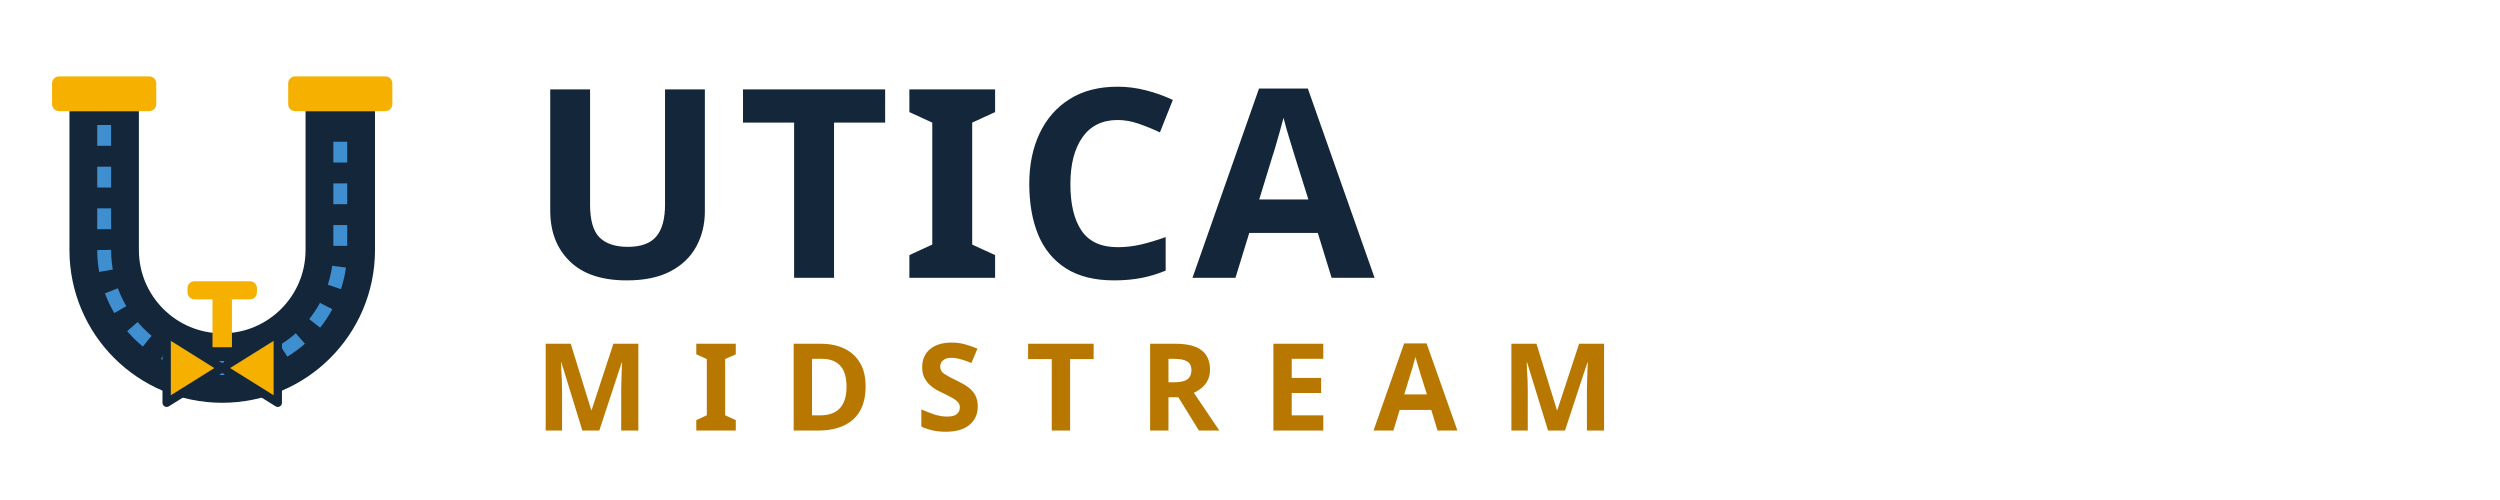
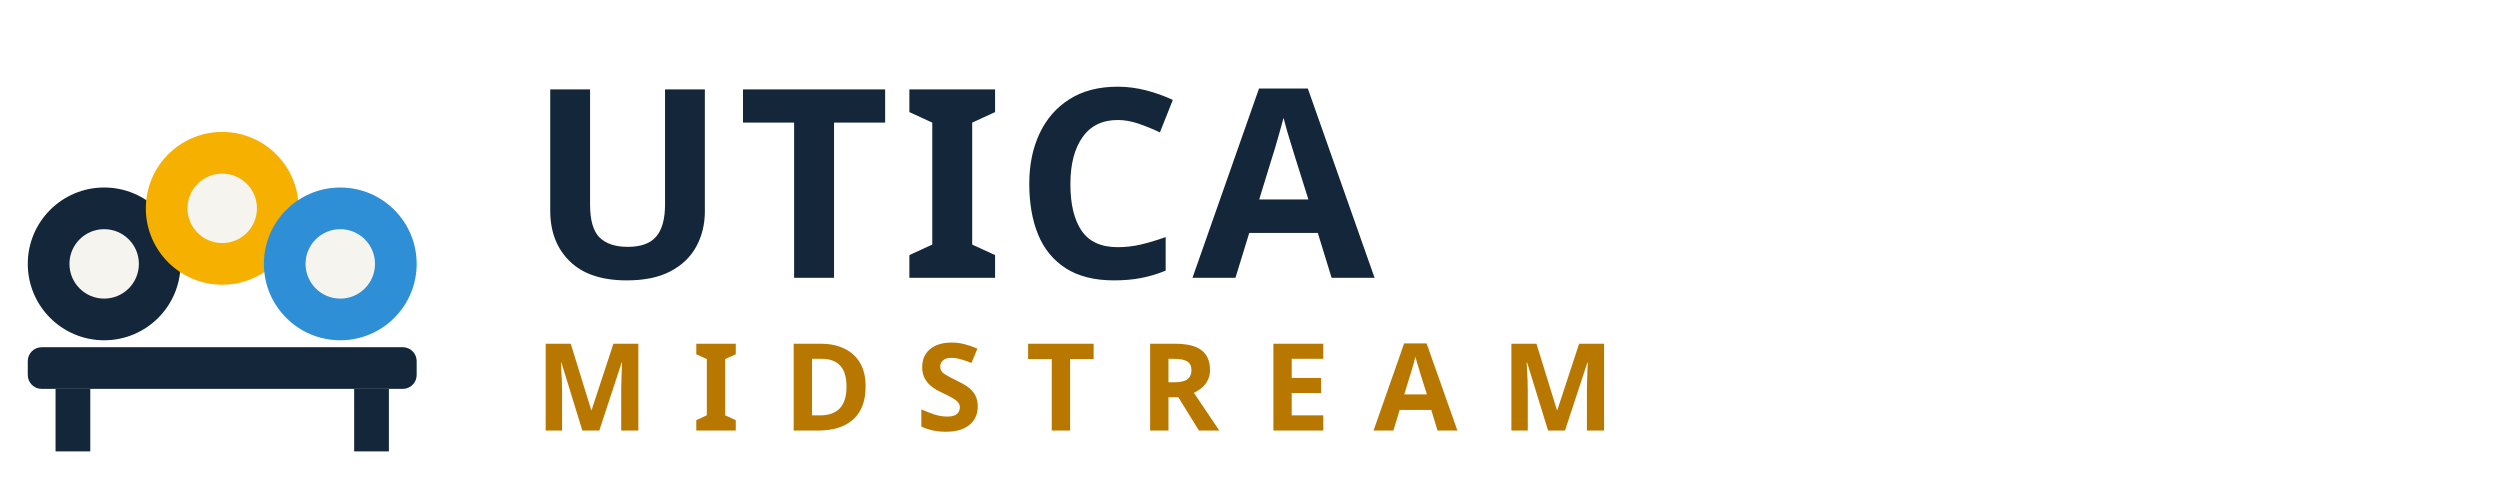
<svg xmlns="http://www.w3.org/2000/svg" viewBox="0 0 360 72" role="img" aria-label="Utica Midstream">
-   <style>@font-face{font-family:B;src:url(../assets/fonts/barlow-semi-condensed-latin-700-normal.woff2)}</style>
-   <g transform="translate(0,4) scale(1)">
-     <path d="M15 12 V32 A17 17 0 0 0 49 32 V12" fill="none" stroke="#13263A" stroke-width="10" stroke-linecap="butt" />
-     <path d="M15 14 V32 A17 17 0 0 0 49 32 V14" fill="none" stroke="#3E8ED0" stroke-width="2" stroke-dasharray="3 3" />
-     <rect x="7.5" y="7" width="15" height="5" rx="1" fill="#F5B000" />
-     <rect x="41.5" y="7" width="15" height="5" rx="1" fill="#F5B000" />
-     <path d="M24 44 L32 49 L24 54 Z M40 44 L32 49 L40 54 Z" fill="#F5B000" stroke="#13263A" stroke-width="1.2" stroke-linejoin="round" />
-     <rect x="30.6" y="38" width="2.8" height="8" fill="#F5B000" />
-     <rect x="27" y="36.5" width="10" height="2.6" rx="1" fill="#F5B000" />
+   <g transform="translate(0,4)">
+     <rect x="4" y="46" width="56" height="6" rx="2" fill="#13263A" />
+     <rect x="8" y="52" width="5" height="9" fill="#13263A" />
+     <rect x="51" y="52" width="5" height="9" fill="#13263A" />
+     <circle cx="15" cy="34" r="11" fill="#13263A" />
+     <circle cx="15" cy="34" r="5" fill="#F5F4EF" />
+     <circle cx="32" cy="26" r="11" fill="#F5B000" />
+     <circle cx="32" cy="26" r="5" fill="#F5F4EF" />
+     <circle cx="49" cy="34" r="11" fill="#2E8FD6" />
+     <circle cx="49" cy="34" r="5" fill="#F5F4EF" />
  </g>
-   <text x="76" y="40" font-family="'Barlow Semi Condensed',B,Arial Narrow,sans-serif" font-weight="700" font-size="38" letter-spacing="1.5" fill="#13263A">UTICA</text>
-   <text x="77" y="62" font-family="'Barlow Semi Condensed',B,Arial Narrow,sans-serif" font-weight="700" font-size="17.5" letter-spacing="6.2" fill="#B87800">MIDSTREAM</text>
+   <text x="76" y="40" font-family="'Barlow Semi Condensed',Arial Narrow,sans-serif" font-weight="700" font-size="38" letter-spacing="1.5" fill="#13263A">UTICA</text>
+   <text x="77" y="62" font-family="'Barlow Semi Condensed',Arial Narrow,sans-serif" font-weight="700" font-size="17.5" letter-spacing="6.2" fill="#B87800">MIDSTREAM</text>
</svg>
